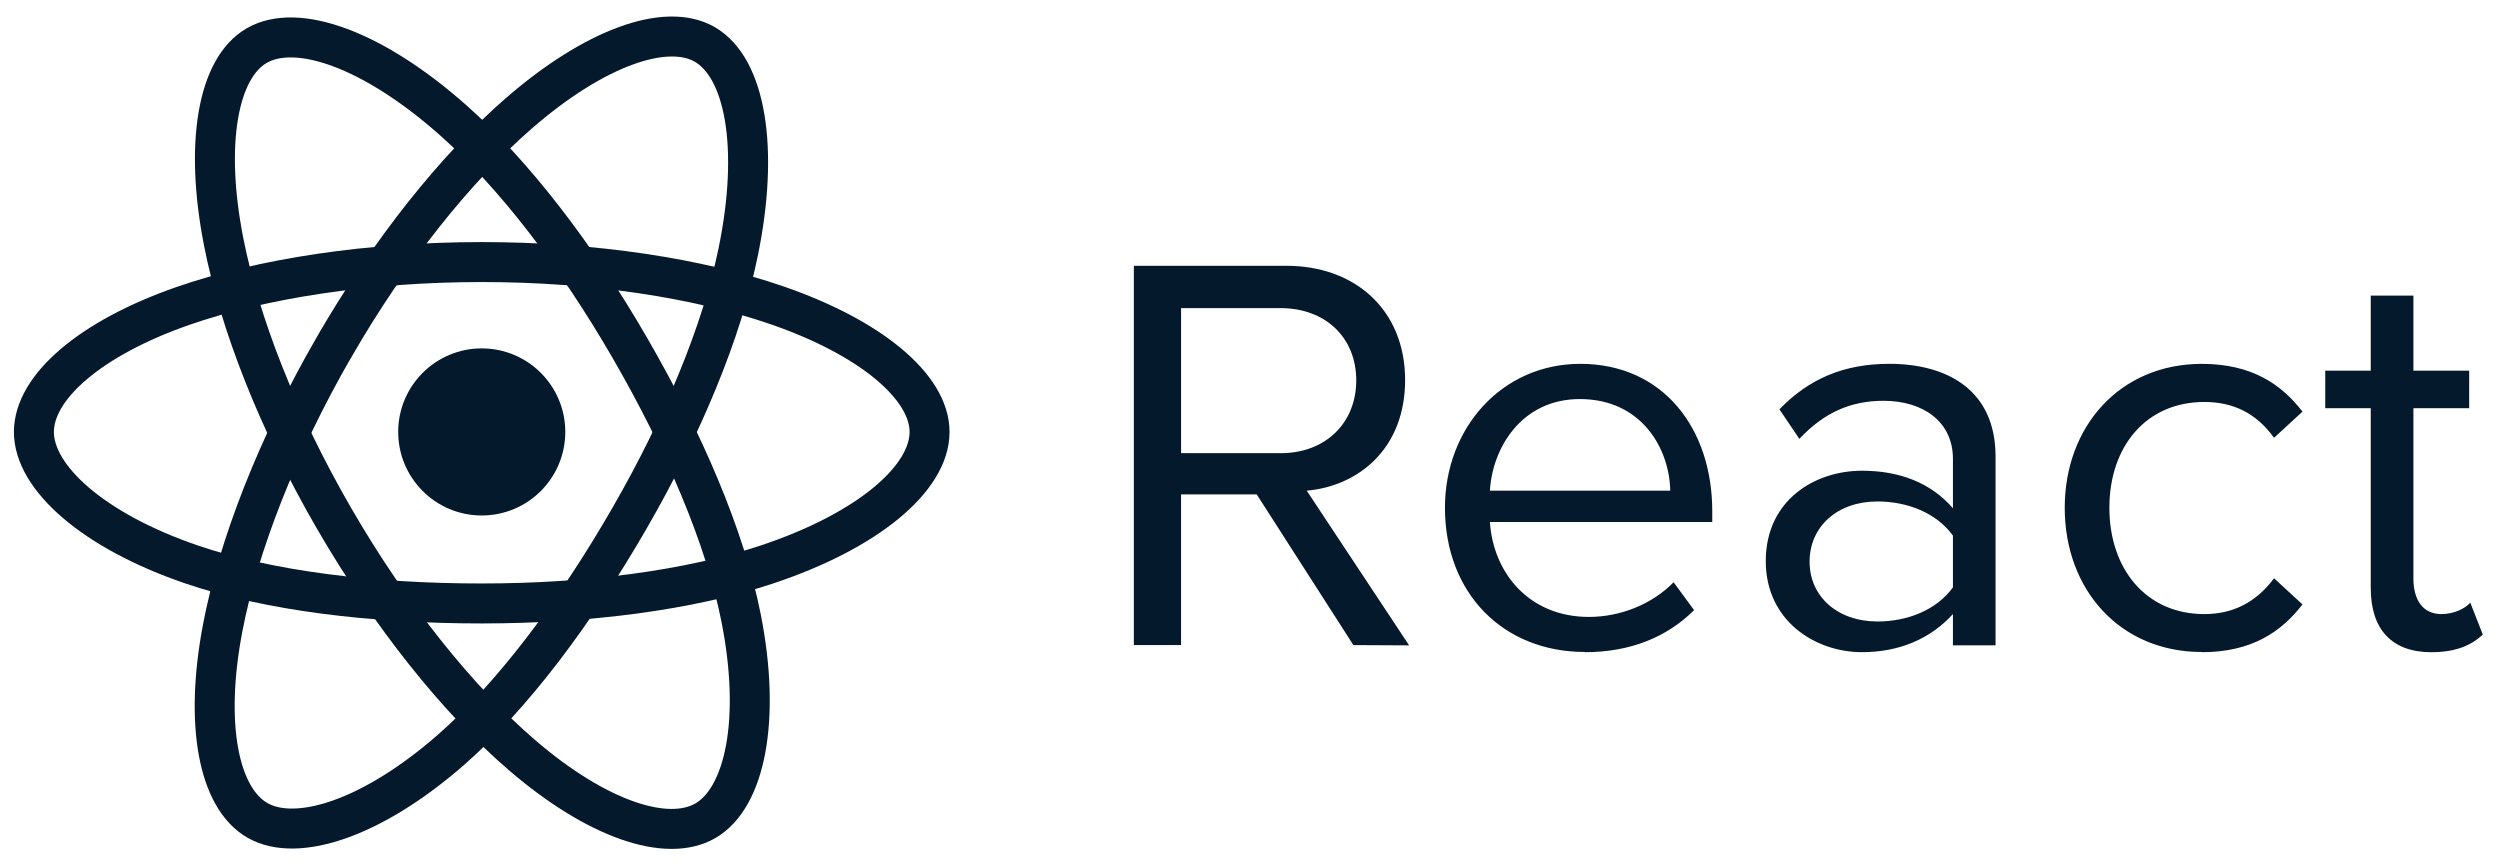
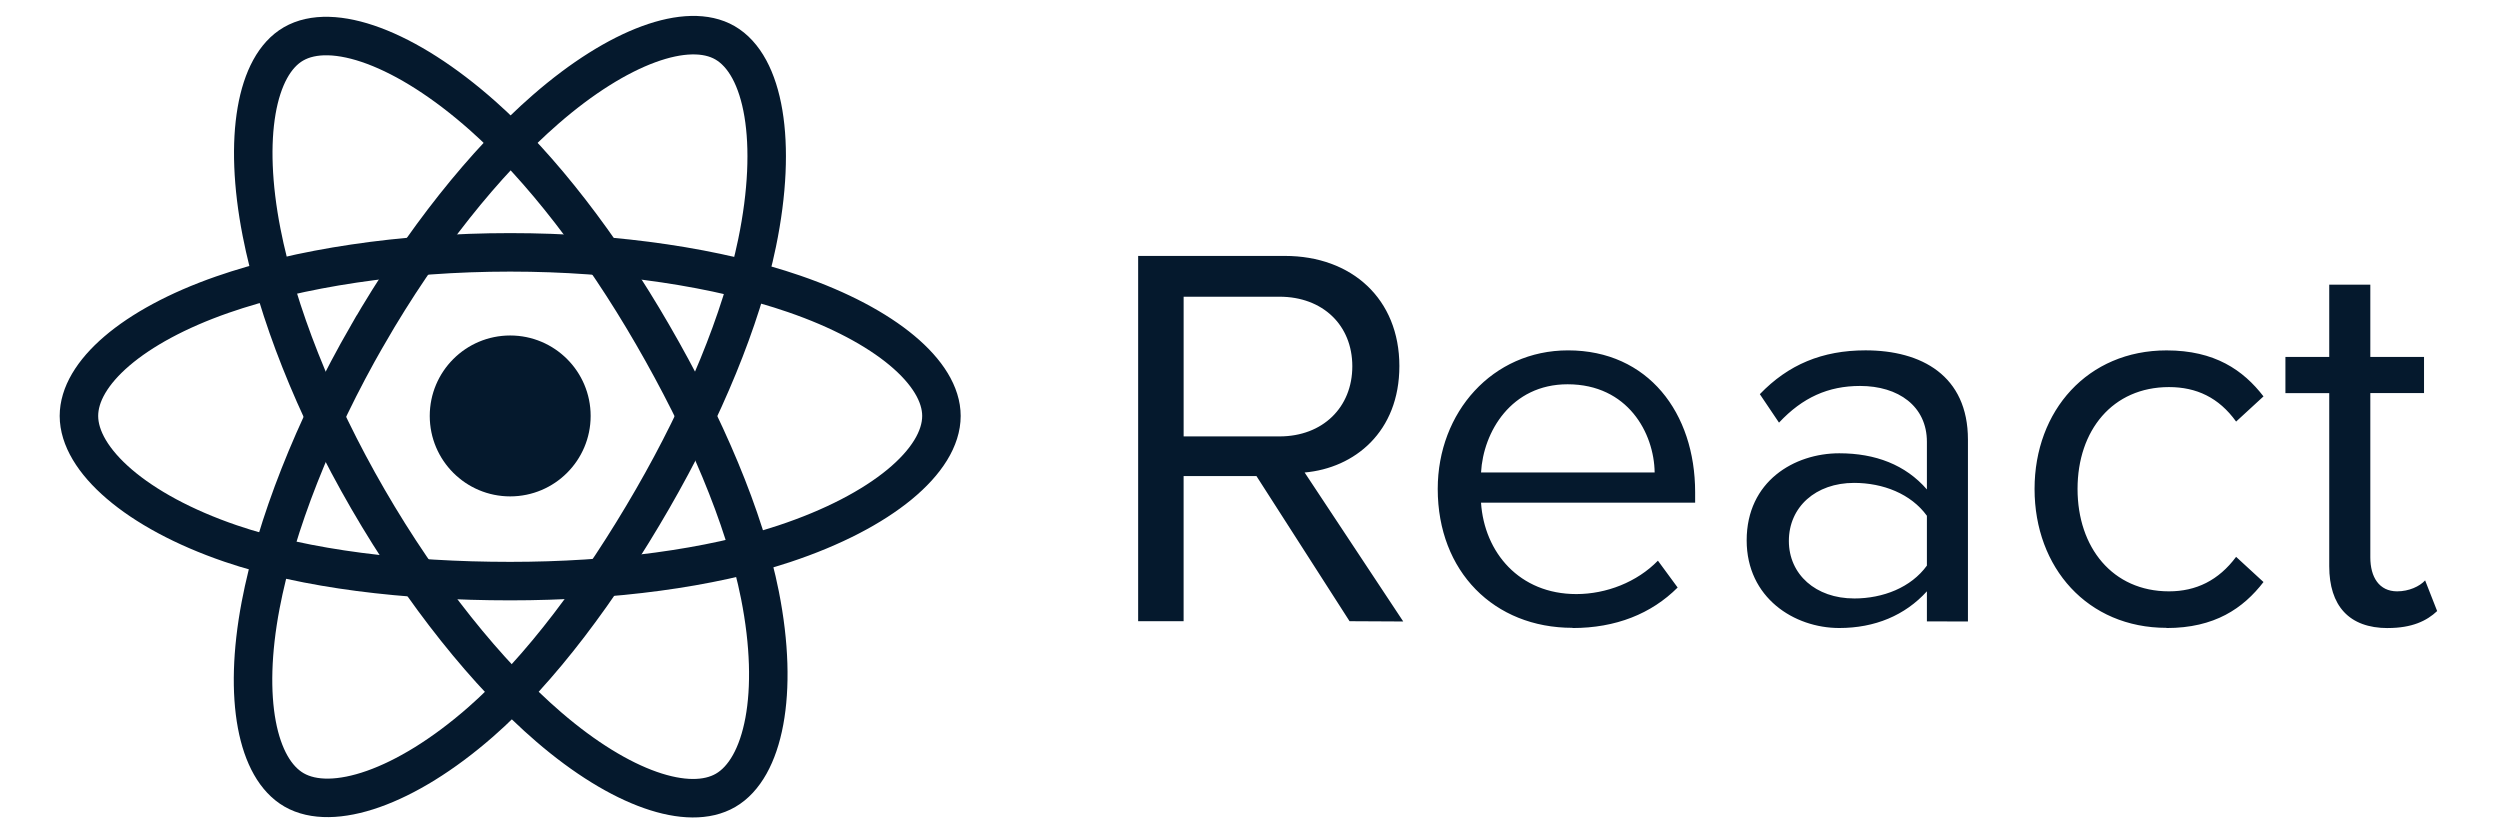
- <svg xmlns="http://www.w3.org/2000/svg" width="104" height="36" viewBox="0 0 104 36" fill="none">
+ <svg xmlns="http://www.w3.org/2000/svg" width="96" height="32" viewBox="0 0 104 36" fill="none">
  <path d="M20.04 21.444C21.96 21.444 23.516 19.888 23.516 17.968C23.516 16.049 21.96 14.493 20.04 14.493C18.121 14.493 16.565 16.049 16.565 17.968C16.565 19.888 18.121 21.444 20.04 21.444Z" fill="#05192D" />
  <path fill-rule="evenodd" clip-rule="evenodd" d="M20.041 10.902C24.707 10.902 29.042 11.571 32.31 12.696C36.249 14.052 38.67 16.107 38.67 17.968C38.67 19.907 36.104 22.09 31.875 23.492C28.677 24.551 24.47 25.104 20.041 25.104C15.499 25.104 11.198 24.585 7.965 23.48C3.874 22.082 1.41 19.87 1.41 17.968C1.41 16.122 3.722 14.083 7.605 12.729C10.886 11.586 15.328 10.902 20.04 10.902H20.041Z" stroke="#05192D" stroke-width="1.663" />
  <path fill-rule="evenodd" clip-rule="evenodd" d="M13.889 14.455C16.22 10.413 18.966 6.992 21.573 4.723C24.715 1.989 27.705 0.918 29.317 1.847C30.997 2.816 31.606 6.13 30.707 10.493C30.028 13.792 28.405 17.713 26.192 21.55C23.923 25.485 21.325 28.951 18.753 31.199C15.498 34.044 12.351 35.074 10.704 34.124C9.105 33.202 8.493 30.18 9.26 26.14C9.908 22.727 11.535 18.537 13.888 14.455L13.889 14.455Z" stroke="#05192D" stroke-width="1.663" />
  <path fill-rule="evenodd" clip-rule="evenodd" d="M13.895 21.561C11.557 17.523 9.965 13.435 9.301 10.043C8.501 5.955 9.066 2.83 10.677 1.898C12.355 0.926 15.53 2.053 18.862 5.011C21.38 7.247 23.967 10.611 26.186 14.445C28.462 18.376 30.167 22.358 30.83 25.709C31.67 29.95 30.99 33.19 29.344 34.143C27.747 35.068 24.823 34.089 21.707 31.406C19.073 29.14 16.256 25.639 13.895 21.561V21.561Z" stroke="#05192D" stroke-width="1.663" />
  <path fill-rule="evenodd" clip-rule="evenodd" d="M58.62 26.848L54.36 20.412C56.513 20.222 58.453 18.662 58.453 15.812C58.453 12.912 56.395 11.056 53.508 11.056H47.168V26.836H49.132V20.566H52.279L56.301 26.836L58.62 26.848ZM53.273 18.851H49.133V12.818H53.273C55.143 12.818 56.42 14.048 56.42 15.823C56.42 17.598 55.142 18.853 53.273 18.853V18.851ZM65.931 27.131C67.801 27.131 69.338 26.516 70.474 25.381L69.622 24.221C68.722 25.144 67.398 25.664 66.097 25.664C63.637 25.664 62.122 23.866 61.98 21.714H71.23V21.264C71.23 17.834 69.195 15.136 65.74 15.136C62.475 15.136 60.11 17.81 60.11 21.122C60.11 24.695 62.547 27.122 65.93 27.122L65.931 27.131ZM69.481 20.411H61.981C62.076 18.661 63.281 16.601 65.719 16.601C68.322 16.601 69.457 18.707 69.481 20.411ZM83.015 26.847V18.992C83.015 16.224 81.005 15.135 78.591 15.135C76.721 15.135 75.255 15.75 74.025 17.028L74.853 18.258C75.87 17.17 76.983 16.673 78.355 16.673C80.011 16.673 81.242 17.548 81.242 19.086V21.144C80.319 20.079 79.018 19.582 77.456 19.582C75.516 19.582 73.456 20.789 73.456 23.344C73.456 25.828 75.514 27.13 77.456 27.13C78.994 27.13 80.296 26.586 81.242 25.545V26.845L83.015 26.847ZM78.095 25.853C76.439 25.853 75.279 24.813 75.279 23.369C75.279 21.902 76.439 20.861 78.095 20.861C79.349 20.861 80.555 21.334 81.242 22.281V24.434C80.556 25.38 79.349 25.854 78.095 25.854V25.853ZM91.595 27.131C93.677 27.131 94.907 26.279 95.783 25.144L94.6 24.056C93.843 25.073 92.873 25.546 91.7 25.546C89.263 25.546 87.75 23.653 87.75 21.122C87.75 18.591 89.264 16.722 91.7 16.722C92.883 16.722 93.853 17.172 94.6 18.212L95.783 17.124C94.908 15.988 93.677 15.137 91.595 15.137C88.188 15.137 85.893 17.74 85.893 21.123C85.893 24.53 88.188 27.123 91.595 27.123V27.131ZM101.155 27.131C102.195 27.131 102.835 26.823 103.285 26.398L102.765 25.073C102.528 25.333 102.065 25.546 101.558 25.546C100.778 25.546 100.398 24.931 100.398 24.079V16.981H102.718V15.42H100.398V12.297H98.623V15.42H96.73V16.982H98.623V24.459C98.623 26.163 99.475 27.133 101.155 27.133V27.131Z" fill="#05192D" />
</svg>
